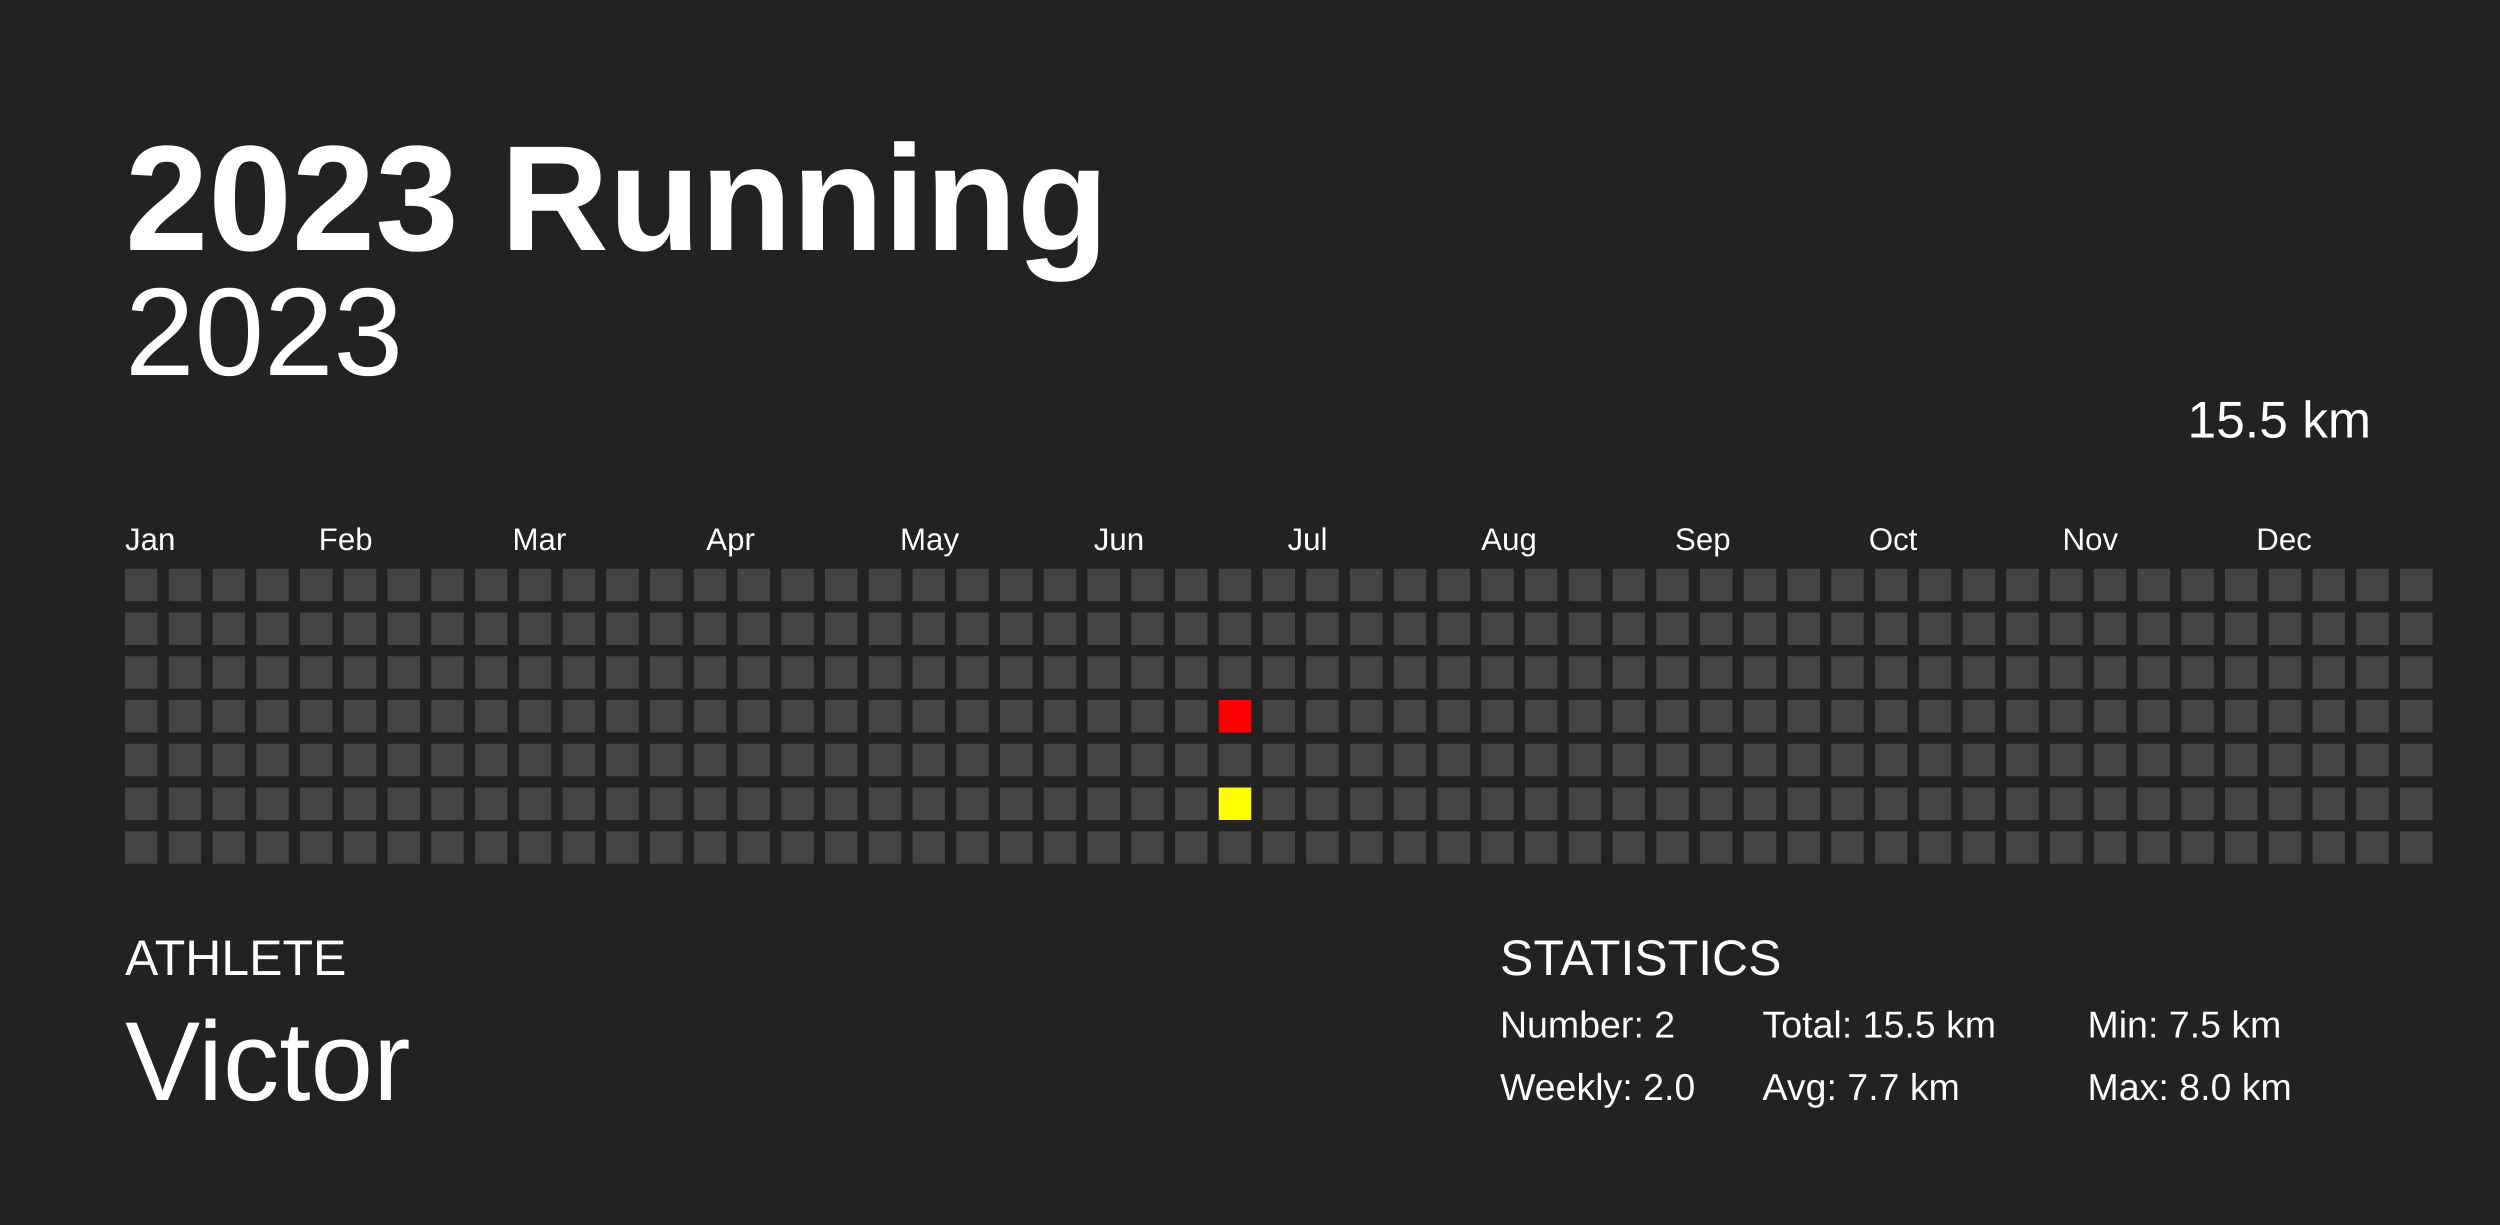
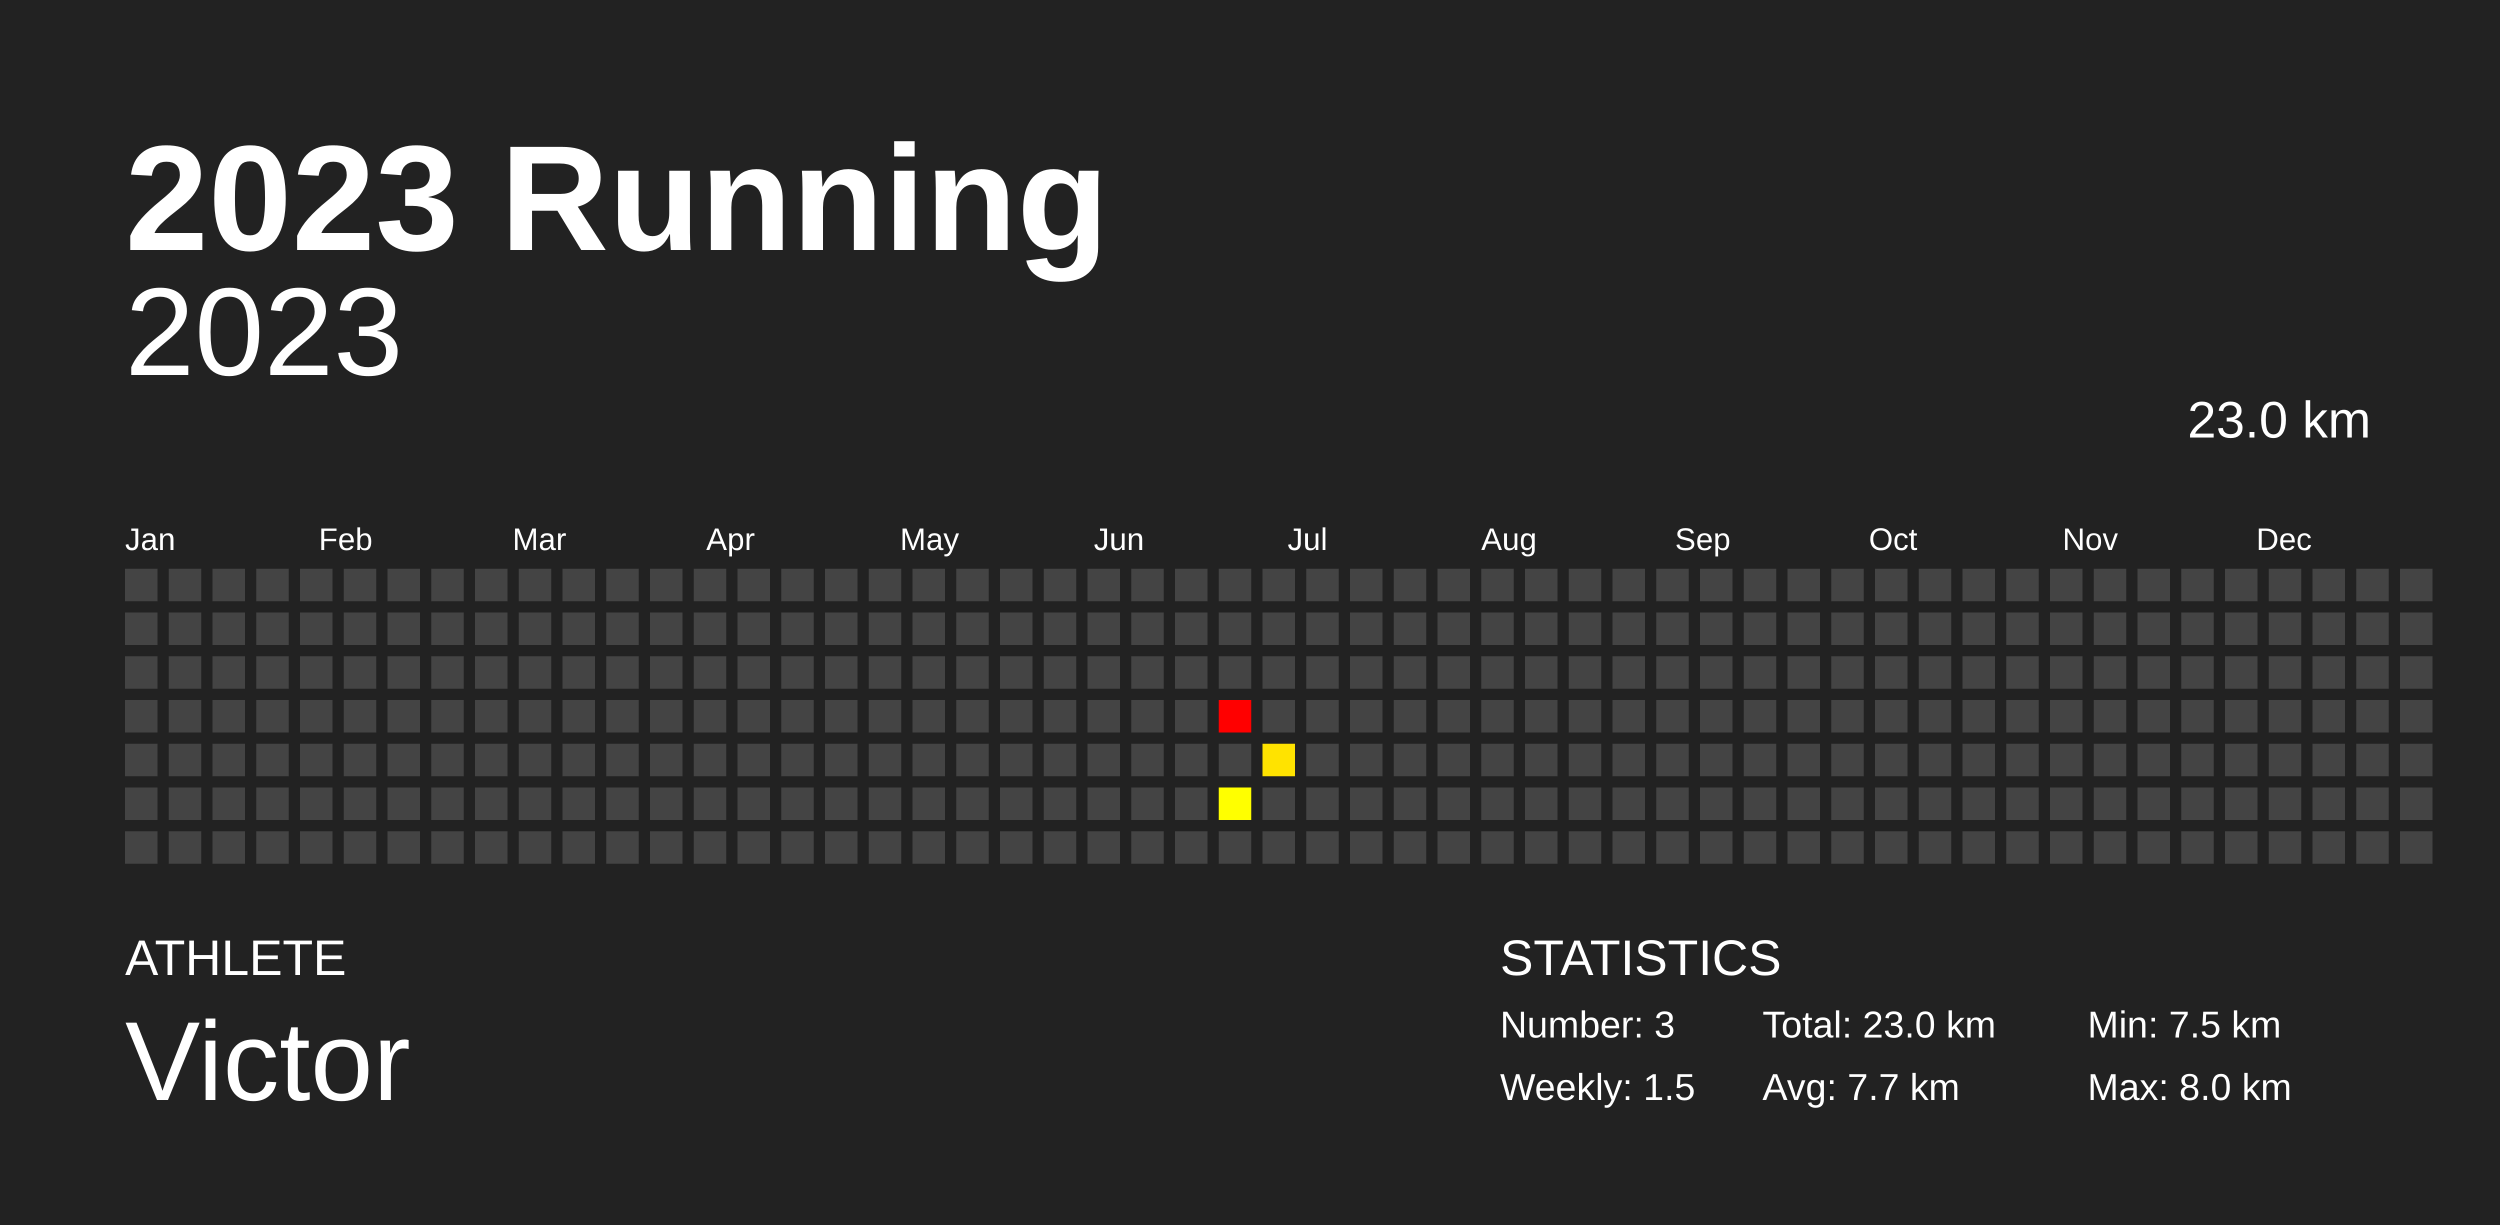
<svg xmlns="http://www.w3.org/2000/svg" baseProfile="full" height="98mm" version="1.1" viewBox="0,0,200,98" width="200mm">
  <defs />
  <rect fill="#222222" height="98" width="200" x="0" y="0" />
  <text fill="#FFFFFF" style="font-size:12px; font-family:Arial; font-weight:bold;" x="10" y="20">2023 Running</text>
  <text fill="#FFFFFF" style="font-size:4px; font-family:Arial" x="10" y="78">ATHLETE</text>
  <text fill="#FFFFFF" style="font-size:9px; font-family:Arial" x="10" y="88">Victor</text>
  <text fill="#FFFFFF" style="font-size:4px; font-family:Arial" x="120" y="78">STATISTICS</text>
-   <text fill="#FFFFFF" style="font-size:3px; font-family:Arial" x="120" y="83">Number: 2</text>
-   <text fill="#FFFFFF" style="font-size:3px; font-family:Arial" x="120" y="88">Weekly: 2.0</text>
-   <text fill="#FFFFFF" style="font-size:3px; font-family:Arial" x="141" y="83">Total: 15.5 km</text>
+   <text fill="#FFFFFF" style="font-size:3px; font-family:Arial" x="120" y="83">Number: 3</text>
+   <text fill="#FFFFFF" style="font-size:3px; font-family:Arial" x="120" y="88">Weekly: 1.5</text>
+   <text fill="#FFFFFF" style="font-size:3px; font-family:Arial" x="141" y="83">Total: 23.0 km</text>
  <text fill="#FFFFFF" style="font-size:3px; font-family:Arial" x="141" y="88">Avg: 7.7 km</text>
  <text fill="#FFFFFF" style="font-size:3px; font-family:Arial" x="167" y="83">Min: 7.5 km</text>
  <text fill="#FFFFFF" style="font-size:3px; font-family:Arial" x="167" y="88">Max: 8.0 km</text>
  <text alignment-baseline="hanging" fill="#FFFFFF" style="font-size:10.0px; font-family:Arial;" x="10" y="30">2023</text>
-   <text alignment-baseline="hanging" fill="#FFFFFF" style="font-size:4.125px; font-family:Arial;" x="175" y="35">15.5 km</text>
+   <text alignment-baseline="hanging" fill="#FFFFFF" style="font-size:4.125px; font-family:Arial;" x="175" y="35">23.0 km</text>
  <text fill="#FFFFFF" style="font-size:2.5px; font-family:Arial" x="10.0" y="44">Jan</text>
  <text fill="#FFFFFF" style="font-size:2.5px; font-family:Arial" x="25.5" y="44">Feb</text>
  <text fill="#FFFFFF" style="font-size:2.5px; font-family:Arial" x="41.0" y="44">Mar</text>
  <text fill="#FFFFFF" style="font-size:2.5px; font-family:Arial" x="56.5" y="44">Apr</text>
  <text fill="#FFFFFF" style="font-size:2.5px; font-family:Arial" x="72.0" y="44">May</text>
  <text fill="#FFFFFF" style="font-size:2.5px; font-family:Arial" x="87.5" y="44">Jun</text>
  <text fill="#FFFFFF" style="font-size:2.5px; font-family:Arial" x="103.0" y="44">Jul</text>
  <text fill="#FFFFFF" style="font-size:2.5px; font-family:Arial" x="118.5" y="44">Aug</text>
  <text fill="#FFFFFF" style="font-size:2.5px; font-family:Arial" x="134.0" y="44">Sep</text>
  <text fill="#FFFFFF" style="font-size:2.5px; font-family:Arial" x="149.5" y="44">Oct</text>
  <text fill="#FFFFFF" style="font-size:2.5px; font-family:Arial" x="165.0" y="44">Nov</text>
  <text fill="#FFFFFF" style="font-size:2.5px; font-family:Arial" x="180.5" y="44">Dec</text>
  <rect fill="#444444" height="2.6" width="2.6" x="10.0" y="45.5" />
  <rect fill="#444444" height="2.6" width="2.6" x="10.0" y="49.0" />
  <rect fill="#444444" height="2.6" width="2.6" x="10.0" y="52.5" />
  <rect fill="#444444" height="2.6" width="2.6" x="10.0" y="56.0" />
  <rect fill="#444444" height="2.6" width="2.6" x="10.0" y="59.5" />
  <rect fill="#444444" height="2.6" width="2.6" x="10.0" y="63.0" />
  <rect fill="#444444" height="2.6" width="2.6" x="10.0" y="66.5" />
  <rect fill="#444444" height="2.6" width="2.6" x="13.5" y="45.5" />
  <rect fill="#444444" height="2.6" width="2.6" x="13.5" y="49.0" />
  <rect fill="#444444" height="2.6" width="2.6" x="13.5" y="52.5" />
  <rect fill="#444444" height="2.6" width="2.6" x="13.5" y="56.0" />
  <rect fill="#444444" height="2.6" width="2.6" x="13.5" y="59.5" />
  <rect fill="#444444" height="2.6" width="2.6" x="13.5" y="63.0" />
  <rect fill="#444444" height="2.6" width="2.6" x="13.5" y="66.5" />
  <rect fill="#444444" height="2.6" width="2.6" x="17.0" y="45.5" />
  <rect fill="#444444" height="2.6" width="2.6" x="17.0" y="49.0" />
  <rect fill="#444444" height="2.6" width="2.6" x="17.0" y="52.5" />
  <rect fill="#444444" height="2.6" width="2.6" x="17.0" y="56.0" />
  <rect fill="#444444" height="2.6" width="2.6" x="17.0" y="59.5" />
  <rect fill="#444444" height="2.6" width="2.6" x="17.0" y="63.0" />
  <rect fill="#444444" height="2.6" width="2.6" x="17.0" y="66.5" />
  <rect fill="#444444" height="2.6" width="2.6" x="20.5" y="45.5" />
  <rect fill="#444444" height="2.6" width="2.6" x="20.5" y="49.0" />
  <rect fill="#444444" height="2.6" width="2.6" x="20.5" y="52.5" />
  <rect fill="#444444" height="2.6" width="2.6" x="20.5" y="56.0" />
  <rect fill="#444444" height="2.6" width="2.6" x="20.5" y="59.5" />
  <rect fill="#444444" height="2.6" width="2.6" x="20.5" y="63.0" />
  <rect fill="#444444" height="2.6" width="2.6" x="20.5" y="66.5" />
  <rect fill="#444444" height="2.6" width="2.6" x="24.0" y="45.5" />
  <rect fill="#444444" height="2.6" width="2.6" x="24.0" y="49.0" />
  <rect fill="#444444" height="2.6" width="2.6" x="24.0" y="52.5" />
  <rect fill="#444444" height="2.6" width="2.6" x="24.0" y="56.0" />
  <rect fill="#444444" height="2.6" width="2.6" x="24.0" y="59.5" />
  <rect fill="#444444" height="2.6" width="2.6" x="24.0" y="63.0" />
  <rect fill="#444444" height="2.6" width="2.6" x="24.0" y="66.5" />
  <rect fill="#444444" height="2.6" width="2.6" x="27.5" y="45.5" />
  <rect fill="#444444" height="2.6" width="2.6" x="27.5" y="49.0" />
  <rect fill="#444444" height="2.6" width="2.6" x="27.5" y="52.5" />
  <rect fill="#444444" height="2.6" width="2.6" x="27.5" y="56.0" />
  <rect fill="#444444" height="2.6" width="2.6" x="27.5" y="59.5" />
  <rect fill="#444444" height="2.6" width="2.6" x="27.5" y="63.0" />
  <rect fill="#444444" height="2.6" width="2.6" x="27.5" y="66.5" />
  <rect fill="#444444" height="2.6" width="2.6" x="31.0" y="45.5" />
  <rect fill="#444444" height="2.6" width="2.6" x="31.0" y="49.0" />
  <rect fill="#444444" height="2.6" width="2.6" x="31.0" y="52.5" />
  <rect fill="#444444" height="2.6" width="2.6" x="31.0" y="56.0" />
  <rect fill="#444444" height="2.6" width="2.6" x="31.0" y="59.5" />
  <rect fill="#444444" height="2.6" width="2.6" x="31.0" y="63.0" />
  <rect fill="#444444" height="2.6" width="2.6" x="31.0" y="66.5" />
  <rect fill="#444444" height="2.6" width="2.6" x="34.5" y="45.5" />
  <rect fill="#444444" height="2.6" width="2.6" x="34.5" y="49.0" />
  <rect fill="#444444" height="2.6" width="2.6" x="34.5" y="52.5" />
  <rect fill="#444444" height="2.6" width="2.6" x="34.5" y="56.0" />
  <rect fill="#444444" height="2.6" width="2.6" x="34.5" y="59.5" />
  <rect fill="#444444" height="2.6" width="2.6" x="34.5" y="63.0" />
  <rect fill="#444444" height="2.6" width="2.6" x="34.5" y="66.5" />
  <rect fill="#444444" height="2.6" width="2.6" x="38.0" y="45.5" />
  <rect fill="#444444" height="2.6" width="2.6" x="38.0" y="49.0" />
  <rect fill="#444444" height="2.6" width="2.6" x="38.0" y="52.5" />
  <rect fill="#444444" height="2.6" width="2.6" x="38.0" y="56.0" />
  <rect fill="#444444" height="2.6" width="2.6" x="38.0" y="59.5" />
  <rect fill="#444444" height="2.6" width="2.6" x="38.0" y="63.0" />
  <rect fill="#444444" height="2.6" width="2.6" x="38.0" y="66.5" />
  <rect fill="#444444" height="2.6" width="2.6" x="41.5" y="45.5" />
  <rect fill="#444444" height="2.6" width="2.6" x="41.5" y="49.0" />
  <rect fill="#444444" height="2.6" width="2.6" x="41.5" y="52.5" />
  <rect fill="#444444" height="2.6" width="2.6" x="41.5" y="56.0" />
  <rect fill="#444444" height="2.6" width="2.6" x="41.5" y="59.5" />
  <rect fill="#444444" height="2.6" width="2.6" x="41.5" y="63.0" />
  <rect fill="#444444" height="2.6" width="2.6" x="41.5" y="66.5" />
  <rect fill="#444444" height="2.6" width="2.6" x="45.0" y="45.5" />
  <rect fill="#444444" height="2.6" width="2.6" x="45.0" y="49.0" />
  <rect fill="#444444" height="2.6" width="2.6" x="45.0" y="52.5" />
  <rect fill="#444444" height="2.6" width="2.6" x="45.0" y="56.0" />
  <rect fill="#444444" height="2.6" width="2.6" x="45.0" y="59.5" />
  <rect fill="#444444" height="2.6" width="2.6" x="45.0" y="63.0" />
  <rect fill="#444444" height="2.6" width="2.6" x="45.0" y="66.5" />
  <rect fill="#444444" height="2.6" width="2.6" x="48.5" y="45.5" />
  <rect fill="#444444" height="2.6" width="2.6" x="48.5" y="49.0" />
  <rect fill="#444444" height="2.6" width="2.6" x="48.5" y="52.5" />
  <rect fill="#444444" height="2.6" width="2.6" x="48.5" y="56.0" />
  <rect fill="#444444" height="2.6" width="2.6" x="48.5" y="59.5" />
  <rect fill="#444444" height="2.6" width="2.6" x="48.5" y="63.0" />
  <rect fill="#444444" height="2.6" width="2.6" x="48.5" y="66.5" />
  <rect fill="#444444" height="2.6" width="2.6" x="52.0" y="45.5" />
  <rect fill="#444444" height="2.6" width="2.6" x="52.0" y="49.0" />
  <rect fill="#444444" height="2.6" width="2.6" x="52.0" y="52.5" />
  <rect fill="#444444" height="2.6" width="2.6" x="52.0" y="56.0" />
  <rect fill="#444444" height="2.6" width="2.6" x="52.0" y="59.5" />
  <rect fill="#444444" height="2.6" width="2.6" x="52.0" y="63.0" />
  <rect fill="#444444" height="2.6" width="2.6" x="52.0" y="66.5" />
  <rect fill="#444444" height="2.6" width="2.6" x="55.5" y="45.5" />
  <rect fill="#444444" height="2.6" width="2.6" x="55.5" y="49.0" />
  <rect fill="#444444" height="2.6" width="2.6" x="55.5" y="52.5" />
  <rect fill="#444444" height="2.6" width="2.6" x="55.5" y="56.0" />
  <rect fill="#444444" height="2.6" width="2.6" x="55.5" y="59.5" />
  <rect fill="#444444" height="2.6" width="2.6" x="55.5" y="63.0" />
  <rect fill="#444444" height="2.6" width="2.6" x="55.5" y="66.5" />
  <rect fill="#444444" height="2.6" width="2.6" x="59.0" y="45.5" />
  <rect fill="#444444" height="2.6" width="2.6" x="59.0" y="49.0" />
  <rect fill="#444444" height="2.6" width="2.6" x="59.0" y="52.5" />
  <rect fill="#444444" height="2.6" width="2.6" x="59.0" y="56.0" />
  <rect fill="#444444" height="2.6" width="2.6" x="59.0" y="59.5" />
  <rect fill="#444444" height="2.6" width="2.6" x="59.0" y="63.0" />
  <rect fill="#444444" height="2.6" width="2.6" x="59.0" y="66.5" />
  <rect fill="#444444" height="2.6" width="2.6" x="62.5" y="45.5" />
  <rect fill="#444444" height="2.6" width="2.6" x="62.5" y="49.0" />
  <rect fill="#444444" height="2.6" width="2.6" x="62.5" y="52.5" />
  <rect fill="#444444" height="2.6" width="2.6" x="62.5" y="56.0" />
  <rect fill="#444444" height="2.6" width="2.6" x="62.5" y="59.5" />
  <rect fill="#444444" height="2.6" width="2.6" x="62.5" y="63.0" />
  <rect fill="#444444" height="2.6" width="2.6" x="62.5" y="66.5" />
  <rect fill="#444444" height="2.6" width="2.6" x="66.0" y="45.5" />
  <rect fill="#444444" height="2.6" width="2.6" x="66.0" y="49.0" />
  <rect fill="#444444" height="2.6" width="2.6" x="66.0" y="52.5" />
  <rect fill="#444444" height="2.6" width="2.6" x="66.0" y="56.0" />
  <rect fill="#444444" height="2.6" width="2.6" x="66.0" y="59.5" />
  <rect fill="#444444" height="2.6" width="2.6" x="66.0" y="63.0" />
  <rect fill="#444444" height="2.6" width="2.6" x="66.0" y="66.5" />
  <rect fill="#444444" height="2.6" width="2.6" x="69.5" y="45.5" />
  <rect fill="#444444" height="2.6" width="2.6" x="69.5" y="49.0" />
  <rect fill="#444444" height="2.6" width="2.6" x="69.5" y="52.5" />
  <rect fill="#444444" height="2.6" width="2.6" x="69.5" y="56.0" />
  <rect fill="#444444" height="2.6" width="2.6" x="69.5" y="59.5" />
  <rect fill="#444444" height="2.6" width="2.6" x="69.5" y="63.0" />
  <rect fill="#444444" height="2.6" width="2.6" x="69.5" y="66.5" />
  <rect fill="#444444" height="2.6" width="2.6" x="73.0" y="45.5" />
  <rect fill="#444444" height="2.6" width="2.6" x="73.0" y="49.0" />
  <rect fill="#444444" height="2.6" width="2.6" x="73.0" y="52.5" />
  <rect fill="#444444" height="2.6" width="2.6" x="73.0" y="56.0" />
  <rect fill="#444444" height="2.6" width="2.6" x="73.0" y="59.5" />
  <rect fill="#444444" height="2.6" width="2.6" x="73.0" y="63.0" />
  <rect fill="#444444" height="2.6" width="2.6" x="73.0" y="66.5" />
  <rect fill="#444444" height="2.6" width="2.6" x="76.5" y="45.5" />
  <rect fill="#444444" height="2.6" width="2.6" x="76.5" y="49.0" />
  <rect fill="#444444" height="2.6" width="2.6" x="76.5" y="52.5" />
  <rect fill="#444444" height="2.6" width="2.6" x="76.5" y="56.0" />
  <rect fill="#444444" height="2.6" width="2.6" x="76.5" y="59.5" />
  <rect fill="#444444" height="2.6" width="2.6" x="76.5" y="63.0" />
  <rect fill="#444444" height="2.6" width="2.6" x="76.5" y="66.5" />
  <rect fill="#444444" height="2.6" width="2.6" x="80.0" y="45.5" />
  <rect fill="#444444" height="2.6" width="2.6" x="80.0" y="49.0" />
  <rect fill="#444444" height="2.6" width="2.6" x="80.0" y="52.5" />
  <rect fill="#444444" height="2.6" width="2.6" x="80.0" y="56.0" />
  <rect fill="#444444" height="2.6" width="2.6" x="80.0" y="59.5" />
  <rect fill="#444444" height="2.6" width="2.6" x="80.0" y="63.0" />
  <rect fill="#444444" height="2.6" width="2.6" x="80.0" y="66.5" />
  <rect fill="#444444" height="2.6" width="2.6" x="83.5" y="45.5" />
  <rect fill="#444444" height="2.6" width="2.6" x="83.5" y="49.0" />
  <rect fill="#444444" height="2.6" width="2.6" x="83.5" y="52.5" />
  <rect fill="#444444" height="2.6" width="2.6" x="83.5" y="56.0" />
  <rect fill="#444444" height="2.6" width="2.6" x="83.5" y="59.5" />
  <rect fill="#444444" height="2.6" width="2.6" x="83.5" y="63.0" />
  <rect fill="#444444" height="2.6" width="2.6" x="83.5" y="66.5" />
  <rect fill="#444444" height="2.6" width="2.6" x="87.0" y="45.5" />
  <rect fill="#444444" height="2.6" width="2.6" x="87.0" y="49.0" />
  <rect fill="#444444" height="2.6" width="2.6" x="87.0" y="52.5" />
  <rect fill="#444444" height="2.6" width="2.6" x="87.0" y="56.0" />
  <rect fill="#444444" height="2.6" width="2.6" x="87.0" y="59.5" />
  <rect fill="#444444" height="2.6" width="2.6" x="87.0" y="63.0" />
  <rect fill="#444444" height="2.6" width="2.6" x="87.0" y="66.5" />
  <rect fill="#444444" height="2.6" width="2.6" x="90.5" y="45.5" />
  <rect fill="#444444" height="2.6" width="2.6" x="90.5" y="49.0" />
  <rect fill="#444444" height="2.6" width="2.6" x="90.5" y="52.5" />
  <rect fill="#444444" height="2.6" width="2.6" x="90.5" y="56.0" />
  <rect fill="#444444" height="2.6" width="2.6" x="90.5" y="59.5" />
  <rect fill="#444444" height="2.6" width="2.6" x="90.5" y="63.0" />
  <rect fill="#444444" height="2.6" width="2.6" x="90.5" y="66.5" />
  <rect fill="#444444" height="2.6" width="2.6" x="94.0" y="45.5" />
  <rect fill="#444444" height="2.6" width="2.6" x="94.0" y="49.0" />
  <rect fill="#444444" height="2.6" width="2.6" x="94.0" y="52.5" />
  <rect fill="#444444" height="2.6" width="2.6" x="94.0" y="56.0" />
  <rect fill="#444444" height="2.6" width="2.6" x="94.0" y="59.5" />
  <rect fill="#444444" height="2.6" width="2.6" x="94.0" y="63.0" />
  <rect fill="#444444" height="2.6" width="2.6" x="94.0" y="66.5" />
  <rect fill="#444444" height="2.6" width="2.6" x="97.5" y="45.5" />
  <rect fill="#444444" height="2.6" width="2.6" x="97.5" y="49.0" />
  <rect fill="#444444" height="2.6" width="2.6" x="97.5" y="52.5" />
  <rect fill="#ff0000" height="2.6" width="2.6" x="97.5" y="56.0" />
  <rect fill="#444444" height="2.6" width="2.6" x="97.5" y="59.5" />
  <rect fill="#ffff00" height="2.6" width="2.6" x="97.5" y="63.0" />
  <rect fill="#444444" height="2.6" width="2.6" x="97.5" y="66.5" />
  <rect fill="#444444" height="2.6" width="2.6" x="101.0" y="45.5" />
  <rect fill="#444444" height="2.6" width="2.6" x="101.0" y="49.0" />
  <rect fill="#444444" height="2.6" width="2.6" x="101.0" y="52.5" />
  <rect fill="#444444" height="2.6" width="2.6" x="101.0" y="56.0" />
-   <rect fill="#444444" height="2.6" width="2.6" x="101.0" y="59.5" />
+   <rect fill="#ffe300" height="2.6" width="2.6" x="101.0" y="59.5" />
  <rect fill="#444444" height="2.6" width="2.6" x="101.0" y="63.0" />
  <rect fill="#444444" height="2.6" width="2.6" x="101.0" y="66.5" />
  <rect fill="#444444" height="2.6" width="2.6" x="104.5" y="45.5" />
  <rect fill="#444444" height="2.6" width="2.6" x="104.5" y="49.0" />
  <rect fill="#444444" height="2.6" width="2.6" x="104.5" y="52.5" />
  <rect fill="#444444" height="2.6" width="2.6" x="104.5" y="56.0" />
  <rect fill="#444444" height="2.6" width="2.6" x="104.5" y="59.5" />
  <rect fill="#444444" height="2.6" width="2.6" x="104.5" y="63.0" />
  <rect fill="#444444" height="2.6" width="2.6" x="104.5" y="66.5" />
  <rect fill="#444444" height="2.6" width="2.6" x="108.0" y="45.5" />
  <rect fill="#444444" height="2.6" width="2.6" x="108.0" y="49.0" />
  <rect fill="#444444" height="2.6" width="2.6" x="108.0" y="52.5" />
  <rect fill="#444444" height="2.6" width="2.6" x="108.0" y="56.0" />
  <rect fill="#444444" height="2.6" width="2.6" x="108.0" y="59.5" />
  <rect fill="#444444" height="2.6" width="2.6" x="108.0" y="63.0" />
  <rect fill="#444444" height="2.6" width="2.6" x="108.0" y="66.5" />
  <rect fill="#444444" height="2.6" width="2.6" x="111.5" y="45.5" />
  <rect fill="#444444" height="2.6" width="2.6" x="111.5" y="49.0" />
  <rect fill="#444444" height="2.6" width="2.6" x="111.5" y="52.5" />
  <rect fill="#444444" height="2.6" width="2.6" x="111.5" y="56.0" />
  <rect fill="#444444" height="2.6" width="2.6" x="111.5" y="59.5" />
  <rect fill="#444444" height="2.6" width="2.6" x="111.5" y="63.0" />
  <rect fill="#444444" height="2.6" width="2.6" x="111.5" y="66.5" />
  <rect fill="#444444" height="2.6" width="2.6" x="115.0" y="45.5" />
  <rect fill="#444444" height="2.6" width="2.6" x="115.0" y="49.0" />
  <rect fill="#444444" height="2.6" width="2.6" x="115.0" y="52.5" />
  <rect fill="#444444" height="2.6" width="2.6" x="115.0" y="56.0" />
  <rect fill="#444444" height="2.6" width="2.6" x="115.0" y="59.5" />
  <rect fill="#444444" height="2.6" width="2.6" x="115.0" y="63.0" />
  <rect fill="#444444" height="2.6" width="2.6" x="115.0" y="66.5" />
  <rect fill="#444444" height="2.6" width="2.6" x="118.5" y="45.5" />
  <rect fill="#444444" height="2.6" width="2.6" x="118.5" y="49.0" />
  <rect fill="#444444" height="2.6" width="2.6" x="118.5" y="52.5" />
  <rect fill="#444444" height="2.6" width="2.6" x="118.5" y="56.0" />
  <rect fill="#444444" height="2.6" width="2.6" x="118.5" y="59.5" />
  <rect fill="#444444" height="2.6" width="2.6" x="118.5" y="63.0" />
  <rect fill="#444444" height="2.6" width="2.6" x="118.5" y="66.5" />
  <rect fill="#444444" height="2.6" width="2.6" x="122.0" y="45.5" />
  <rect fill="#444444" height="2.6" width="2.6" x="122.0" y="49.0" />
  <rect fill="#444444" height="2.6" width="2.6" x="122.0" y="52.5" />
  <rect fill="#444444" height="2.6" width="2.6" x="122.0" y="56.0" />
  <rect fill="#444444" height="2.6" width="2.6" x="122.0" y="59.5" />
  <rect fill="#444444" height="2.6" width="2.6" x="122.0" y="63.0" />
  <rect fill="#444444" height="2.6" width="2.6" x="122.0" y="66.5" />
  <rect fill="#444444" height="2.6" width="2.6" x="125.5" y="45.5" />
  <rect fill="#444444" height="2.6" width="2.6" x="125.5" y="49.0" />
  <rect fill="#444444" height="2.6" width="2.6" x="125.5" y="52.5" />
  <rect fill="#444444" height="2.6" width="2.6" x="125.5" y="56.0" />
  <rect fill="#444444" height="2.6" width="2.6" x="125.5" y="59.5" />
  <rect fill="#444444" height="2.6" width="2.6" x="125.5" y="63.0" />
  <rect fill="#444444" height="2.6" width="2.6" x="125.5" y="66.5" />
  <rect fill="#444444" height="2.6" width="2.6" x="129.0" y="45.5" />
  <rect fill="#444444" height="2.6" width="2.6" x="129.0" y="49.0" />
  <rect fill="#444444" height="2.6" width="2.6" x="129.0" y="52.5" />
  <rect fill="#444444" height="2.6" width="2.6" x="129.0" y="56.0" />
  <rect fill="#444444" height="2.6" width="2.6" x="129.0" y="59.5" />
  <rect fill="#444444" height="2.6" width="2.6" x="129.0" y="63.0" />
  <rect fill="#444444" height="2.6" width="2.6" x="129.0" y="66.5" />
  <rect fill="#444444" height="2.6" width="2.6" x="132.5" y="45.5" />
  <rect fill="#444444" height="2.6" width="2.6" x="132.5" y="49.0" />
  <rect fill="#444444" height="2.6" width="2.6" x="132.5" y="52.5" />
  <rect fill="#444444" height="2.6" width="2.6" x="132.5" y="56.0" />
  <rect fill="#444444" height="2.6" width="2.6" x="132.5" y="59.5" />
  <rect fill="#444444" height="2.6" width="2.6" x="132.5" y="63.0" />
  <rect fill="#444444" height="2.6" width="2.6" x="132.5" y="66.5" />
  <rect fill="#444444" height="2.6" width="2.6" x="136.0" y="45.5" />
  <rect fill="#444444" height="2.6" width="2.6" x="136.0" y="49.0" />
  <rect fill="#444444" height="2.6" width="2.6" x="136.0" y="52.5" />
  <rect fill="#444444" height="2.6" width="2.6" x="136.0" y="56.0" />
  <rect fill="#444444" height="2.6" width="2.6" x="136.0" y="59.5" />
  <rect fill="#444444" height="2.6" width="2.6" x="136.0" y="63.0" />
  <rect fill="#444444" height="2.6" width="2.6" x="136.0" y="66.5" />
  <rect fill="#444444" height="2.6" width="2.6" x="139.5" y="45.5" />
  <rect fill="#444444" height="2.6" width="2.6" x="139.5" y="49.0" />
  <rect fill="#444444" height="2.6" width="2.6" x="139.5" y="52.5" />
  <rect fill="#444444" height="2.6" width="2.6" x="139.5" y="56.0" />
  <rect fill="#444444" height="2.6" width="2.6" x="139.5" y="59.5" />
  <rect fill="#444444" height="2.6" width="2.6" x="139.5" y="63.0" />
  <rect fill="#444444" height="2.6" width="2.6" x="139.5" y="66.5" />
  <rect fill="#444444" height="2.6" width="2.6" x="143.0" y="45.5" />
  <rect fill="#444444" height="2.6" width="2.6" x="143.0" y="49.0" />
  <rect fill="#444444" height="2.6" width="2.6" x="143.0" y="52.5" />
  <rect fill="#444444" height="2.6" width="2.6" x="143.0" y="56.0" />
  <rect fill="#444444" height="2.6" width="2.6" x="143.0" y="59.5" />
  <rect fill="#444444" height="2.6" width="2.6" x="143.0" y="63.0" />
  <rect fill="#444444" height="2.6" width="2.6" x="143.0" y="66.5" />
  <rect fill="#444444" height="2.6" width="2.6" x="146.5" y="45.5" />
  <rect fill="#444444" height="2.6" width="2.6" x="146.5" y="49.0" />
  <rect fill="#444444" height="2.6" width="2.6" x="146.5" y="52.5" />
  <rect fill="#444444" height="2.6" width="2.6" x="146.5" y="56.0" />
  <rect fill="#444444" height="2.6" width="2.6" x="146.5" y="59.5" />
  <rect fill="#444444" height="2.6" width="2.6" x="146.5" y="63.0" />
  <rect fill="#444444" height="2.6" width="2.6" x="146.5" y="66.5" />
  <rect fill="#444444" height="2.6" width="2.6" x="150.0" y="45.5" />
  <rect fill="#444444" height="2.6" width="2.6" x="150.0" y="49.0" />
  <rect fill="#444444" height="2.6" width="2.6" x="150.0" y="52.5" />
  <rect fill="#444444" height="2.6" width="2.6" x="150.0" y="56.0" />
  <rect fill="#444444" height="2.6" width="2.6" x="150.0" y="59.5" />
  <rect fill="#444444" height="2.6" width="2.6" x="150.0" y="63.0" />
  <rect fill="#444444" height="2.6" width="2.6" x="150.0" y="66.5" />
  <rect fill="#444444" height="2.6" width="2.6" x="153.5" y="45.5" />
  <rect fill="#444444" height="2.6" width="2.6" x="153.5" y="49.0" />
  <rect fill="#444444" height="2.6" width="2.6" x="153.5" y="52.5" />
  <rect fill="#444444" height="2.6" width="2.6" x="153.5" y="56.0" />
  <rect fill="#444444" height="2.6" width="2.6" x="153.5" y="59.5" />
  <rect fill="#444444" height="2.6" width="2.6" x="153.5" y="63.0" />
  <rect fill="#444444" height="2.6" width="2.6" x="153.5" y="66.5" />
  <rect fill="#444444" height="2.6" width="2.6" x="157.0" y="45.5" />
  <rect fill="#444444" height="2.6" width="2.6" x="157.0" y="49.0" />
  <rect fill="#444444" height="2.6" width="2.6" x="157.0" y="52.5" />
  <rect fill="#444444" height="2.6" width="2.6" x="157.0" y="56.0" />
  <rect fill="#444444" height="2.6" width="2.6" x="157.0" y="59.5" />
  <rect fill="#444444" height="2.6" width="2.6" x="157.0" y="63.0" />
  <rect fill="#444444" height="2.6" width="2.6" x="157.0" y="66.5" />
  <rect fill="#444444" height="2.6" width="2.6" x="160.5" y="45.5" />
  <rect fill="#444444" height="2.6" width="2.6" x="160.5" y="49.0" />
  <rect fill="#444444" height="2.6" width="2.6" x="160.5" y="52.5" />
  <rect fill="#444444" height="2.6" width="2.6" x="160.5" y="56.0" />
  <rect fill="#444444" height="2.6" width="2.6" x="160.5" y="59.5" />
  <rect fill="#444444" height="2.6" width="2.6" x="160.5" y="63.0" />
  <rect fill="#444444" height="2.6" width="2.6" x="160.5" y="66.5" />
  <rect fill="#444444" height="2.6" width="2.6" x="164.0" y="45.5" />
  <rect fill="#444444" height="2.6" width="2.6" x="164.0" y="49.0" />
  <rect fill="#444444" height="2.6" width="2.6" x="164.0" y="52.5" />
  <rect fill="#444444" height="2.6" width="2.6" x="164.0" y="56.0" />
  <rect fill="#444444" height="2.6" width="2.6" x="164.0" y="59.5" />
  <rect fill="#444444" height="2.6" width="2.6" x="164.0" y="63.0" />
  <rect fill="#444444" height="2.6" width="2.6" x="164.0" y="66.5" />
  <rect fill="#444444" height="2.6" width="2.6" x="167.5" y="45.5" />
  <rect fill="#444444" height="2.6" width="2.6" x="167.5" y="49.0" />
  <rect fill="#444444" height="2.6" width="2.6" x="167.5" y="52.5" />
  <rect fill="#444444" height="2.6" width="2.6" x="167.5" y="56.0" />
  <rect fill="#444444" height="2.6" width="2.6" x="167.5" y="59.5" />
  <rect fill="#444444" height="2.6" width="2.6" x="167.5" y="63.0" />
  <rect fill="#444444" height="2.6" width="2.6" x="167.5" y="66.5" />
  <rect fill="#444444" height="2.6" width="2.6" x="171.0" y="45.5" />
  <rect fill="#444444" height="2.6" width="2.6" x="171.0" y="49.0" />
  <rect fill="#444444" height="2.6" width="2.6" x="171.0" y="52.5" />
  <rect fill="#444444" height="2.6" width="2.6" x="171.0" y="56.0" />
  <rect fill="#444444" height="2.6" width="2.6" x="171.0" y="59.5" />
  <rect fill="#444444" height="2.6" width="2.6" x="171.0" y="63.0" />
  <rect fill="#444444" height="2.6" width="2.6" x="171.0" y="66.5" />
  <rect fill="#444444" height="2.6" width="2.6" x="174.5" y="45.5" />
  <rect fill="#444444" height="2.6" width="2.6" x="174.5" y="49.0" />
  <rect fill="#444444" height="2.6" width="2.6" x="174.5" y="52.5" />
  <rect fill="#444444" height="2.6" width="2.6" x="174.5" y="56.0" />
  <rect fill="#444444" height="2.6" width="2.6" x="174.5" y="59.5" />
  <rect fill="#444444" height="2.6" width="2.6" x="174.5" y="63.0" />
  <rect fill="#444444" height="2.6" width="2.6" x="174.5" y="66.5" />
  <rect fill="#444444" height="2.6" width="2.6" x="178.0" y="45.5" />
  <rect fill="#444444" height="2.6" width="2.6" x="178.0" y="49.0" />
  <rect fill="#444444" height="2.6" width="2.6" x="178.0" y="52.5" />
  <rect fill="#444444" height="2.6" width="2.6" x="178.0" y="56.0" />
  <rect fill="#444444" height="2.6" width="2.6" x="178.0" y="59.5" />
  <rect fill="#444444" height="2.6" width="2.6" x="178.0" y="63.0" />
  <rect fill="#444444" height="2.6" width="2.6" x="178.0" y="66.5" />
  <rect fill="#444444" height="2.6" width="2.6" x="181.5" y="45.5" />
  <rect fill="#444444" height="2.6" width="2.6" x="181.5" y="49.0" />
  <rect fill="#444444" height="2.6" width="2.6" x="181.5" y="52.5" />
  <rect fill="#444444" height="2.6" width="2.6" x="181.5" y="56.0" />
  <rect fill="#444444" height="2.6" width="2.6" x="181.5" y="59.5" />
  <rect fill="#444444" height="2.6" width="2.6" x="181.5" y="63.0" />
  <rect fill="#444444" height="2.6" width="2.6" x="181.5" y="66.5" />
  <rect fill="#444444" height="2.6" width="2.6" x="185.0" y="45.5" />
  <rect fill="#444444" height="2.6" width="2.6" x="185.0" y="49.0" />
  <rect fill="#444444" height="2.6" width="2.6" x="185.0" y="52.5" />
  <rect fill="#444444" height="2.6" width="2.6" x="185.0" y="56.0" />
  <rect fill="#444444" height="2.6" width="2.6" x="185.0" y="59.5" />
  <rect fill="#444444" height="2.6" width="2.6" x="185.0" y="63.0" />
  <rect fill="#444444" height="2.6" width="2.6" x="185.0" y="66.5" />
  <rect fill="#444444" height="2.6" width="2.6" x="188.5" y="45.5" />
  <rect fill="#444444" height="2.6" width="2.6" x="188.5" y="49.0" />
  <rect fill="#444444" height="2.6" width="2.6" x="188.5" y="52.5" />
  <rect fill="#444444" height="2.6" width="2.6" x="188.5" y="56.0" />
  <rect fill="#444444" height="2.6" width="2.6" x="188.5" y="59.5" />
  <rect fill="#444444" height="2.6" width="2.6" x="188.5" y="63.0" />
  <rect fill="#444444" height="2.6" width="2.6" x="188.5" y="66.5" />
  <rect fill="#444444" height="2.6" width="2.6" x="192.0" y="45.5" />
  <rect fill="#444444" height="2.6" width="2.6" x="192.0" y="49.0" />
  <rect fill="#444444" height="2.6" width="2.6" x="192.0" y="52.5" />
  <rect fill="#444444" height="2.6" width="2.6" x="192.0" y="56.0" />
  <rect fill="#444444" height="2.6" width="2.6" x="192.0" y="59.5" />
  <rect fill="#444444" height="2.6" width="2.6" x="192.0" y="63.0" />
  <rect fill="#444444" height="2.6" width="2.6" x="192.0" y="66.5" />
</svg>
